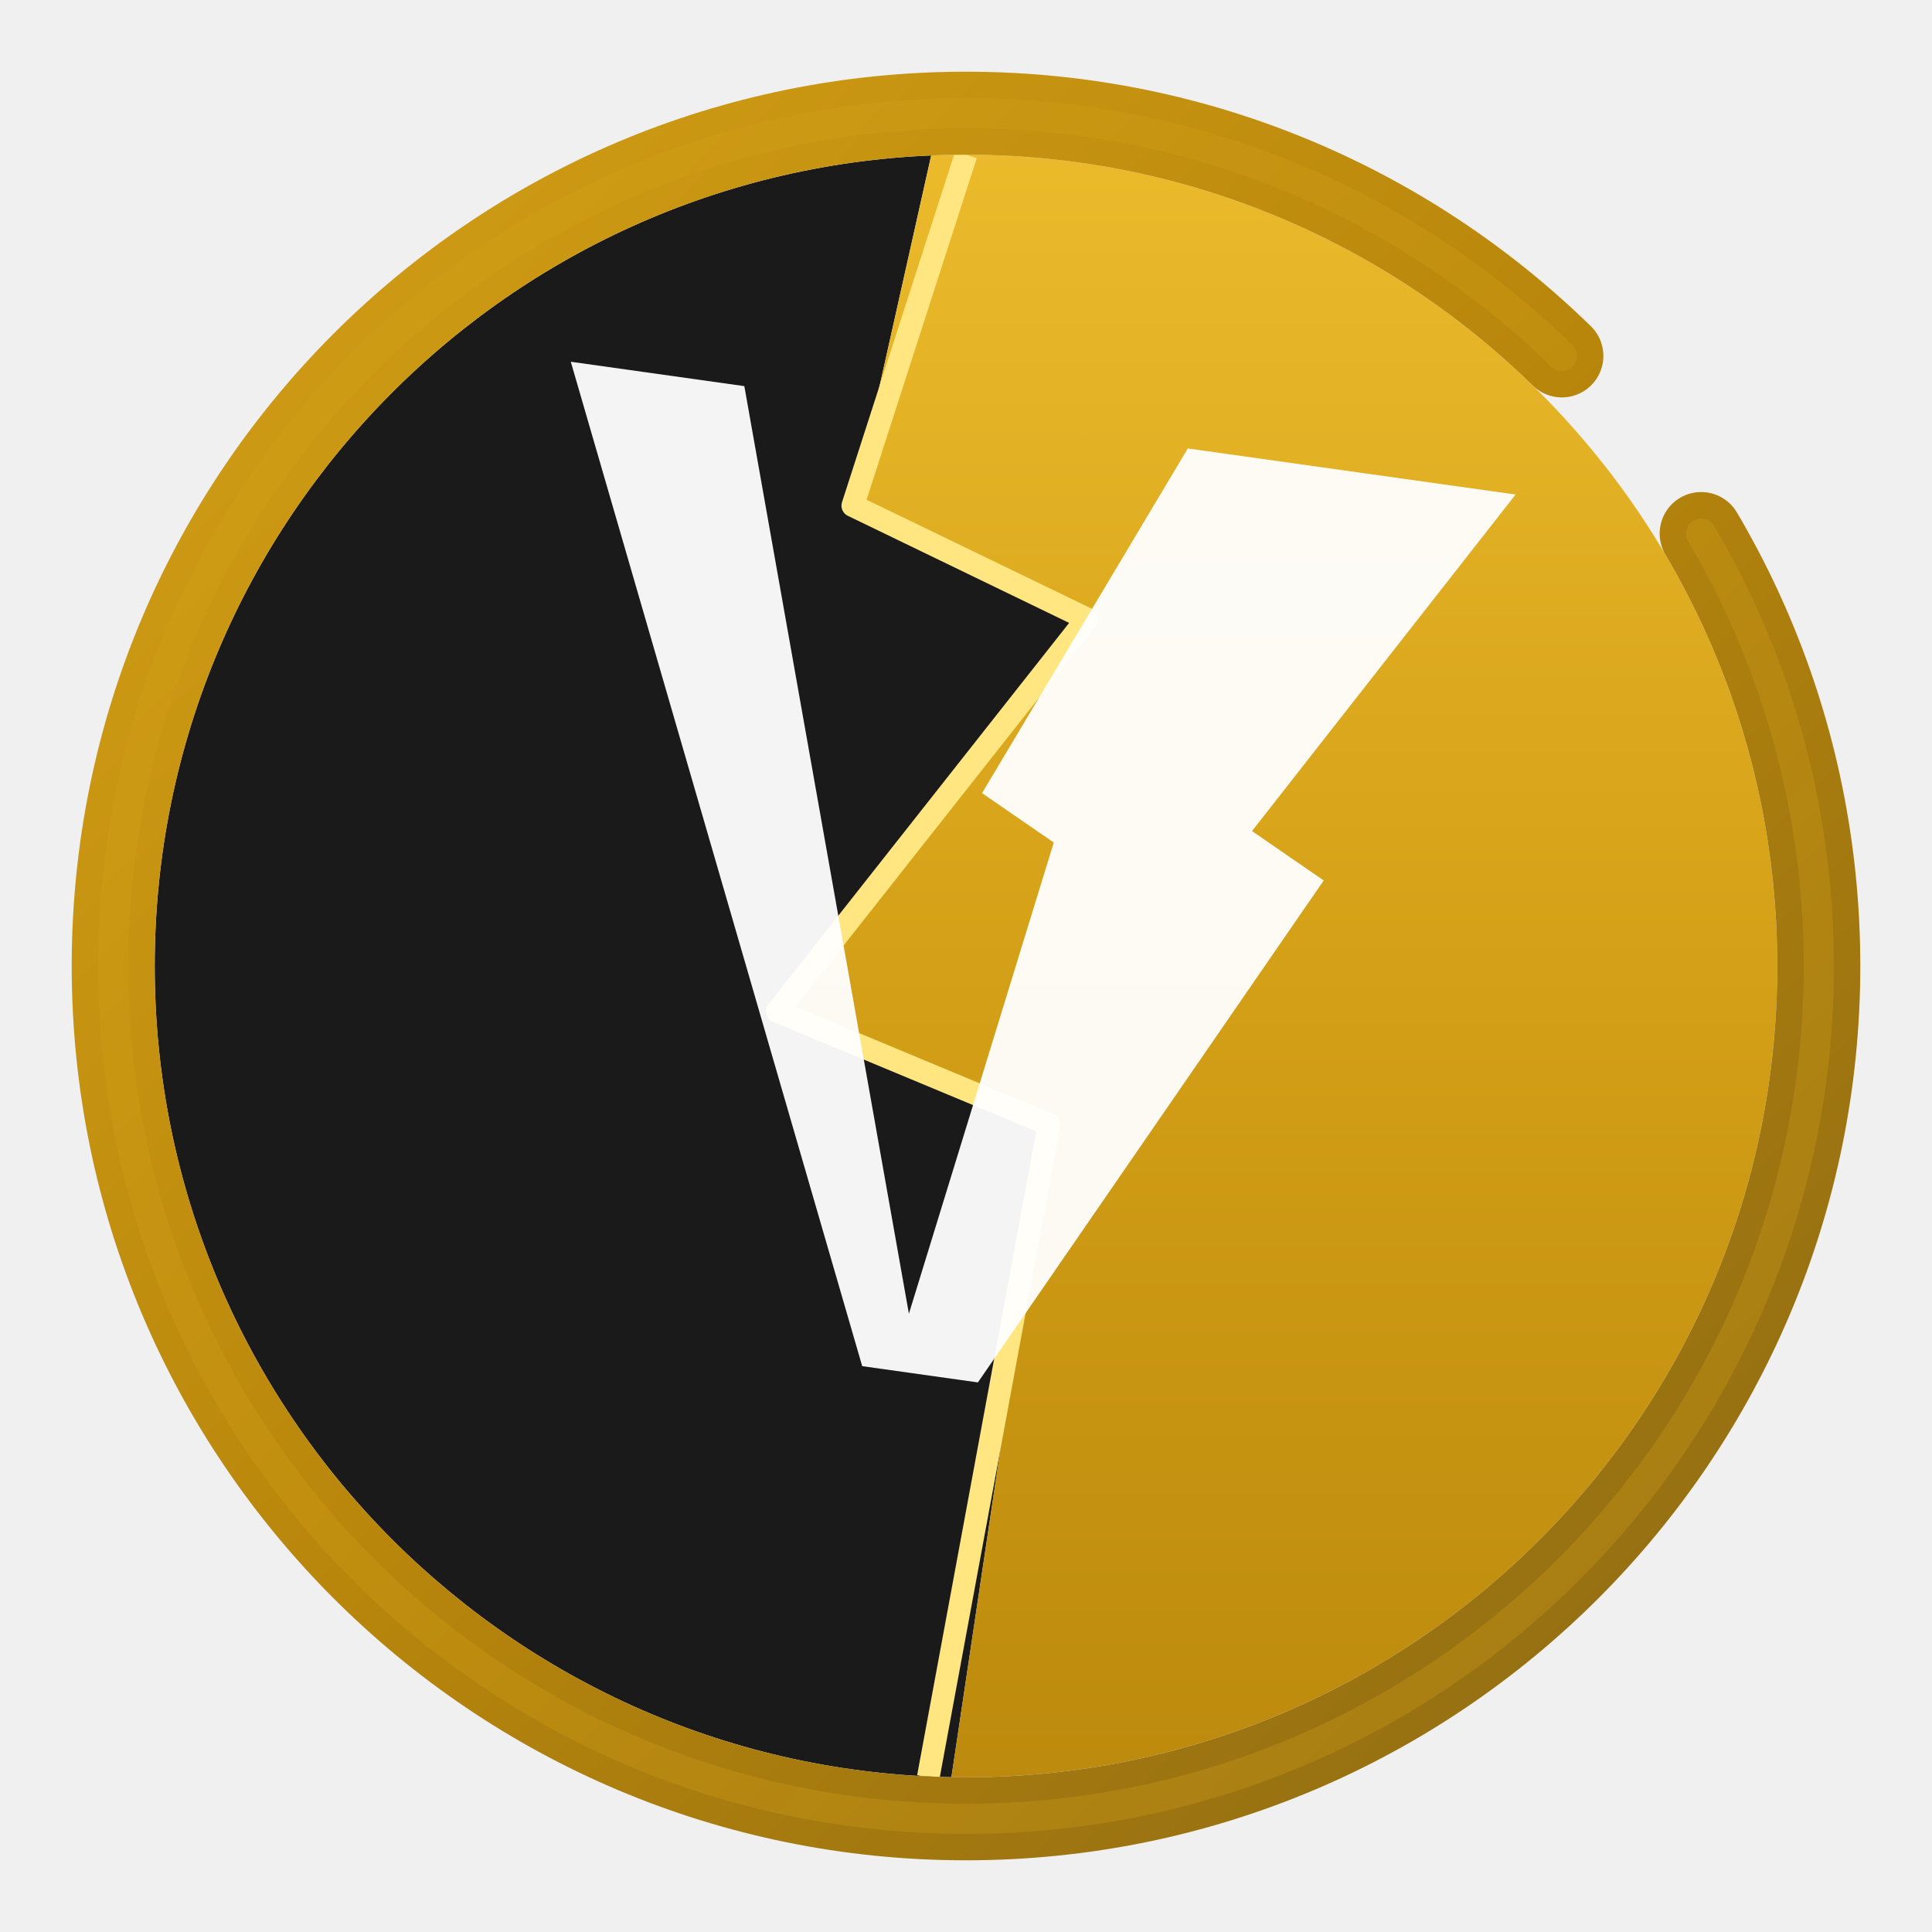
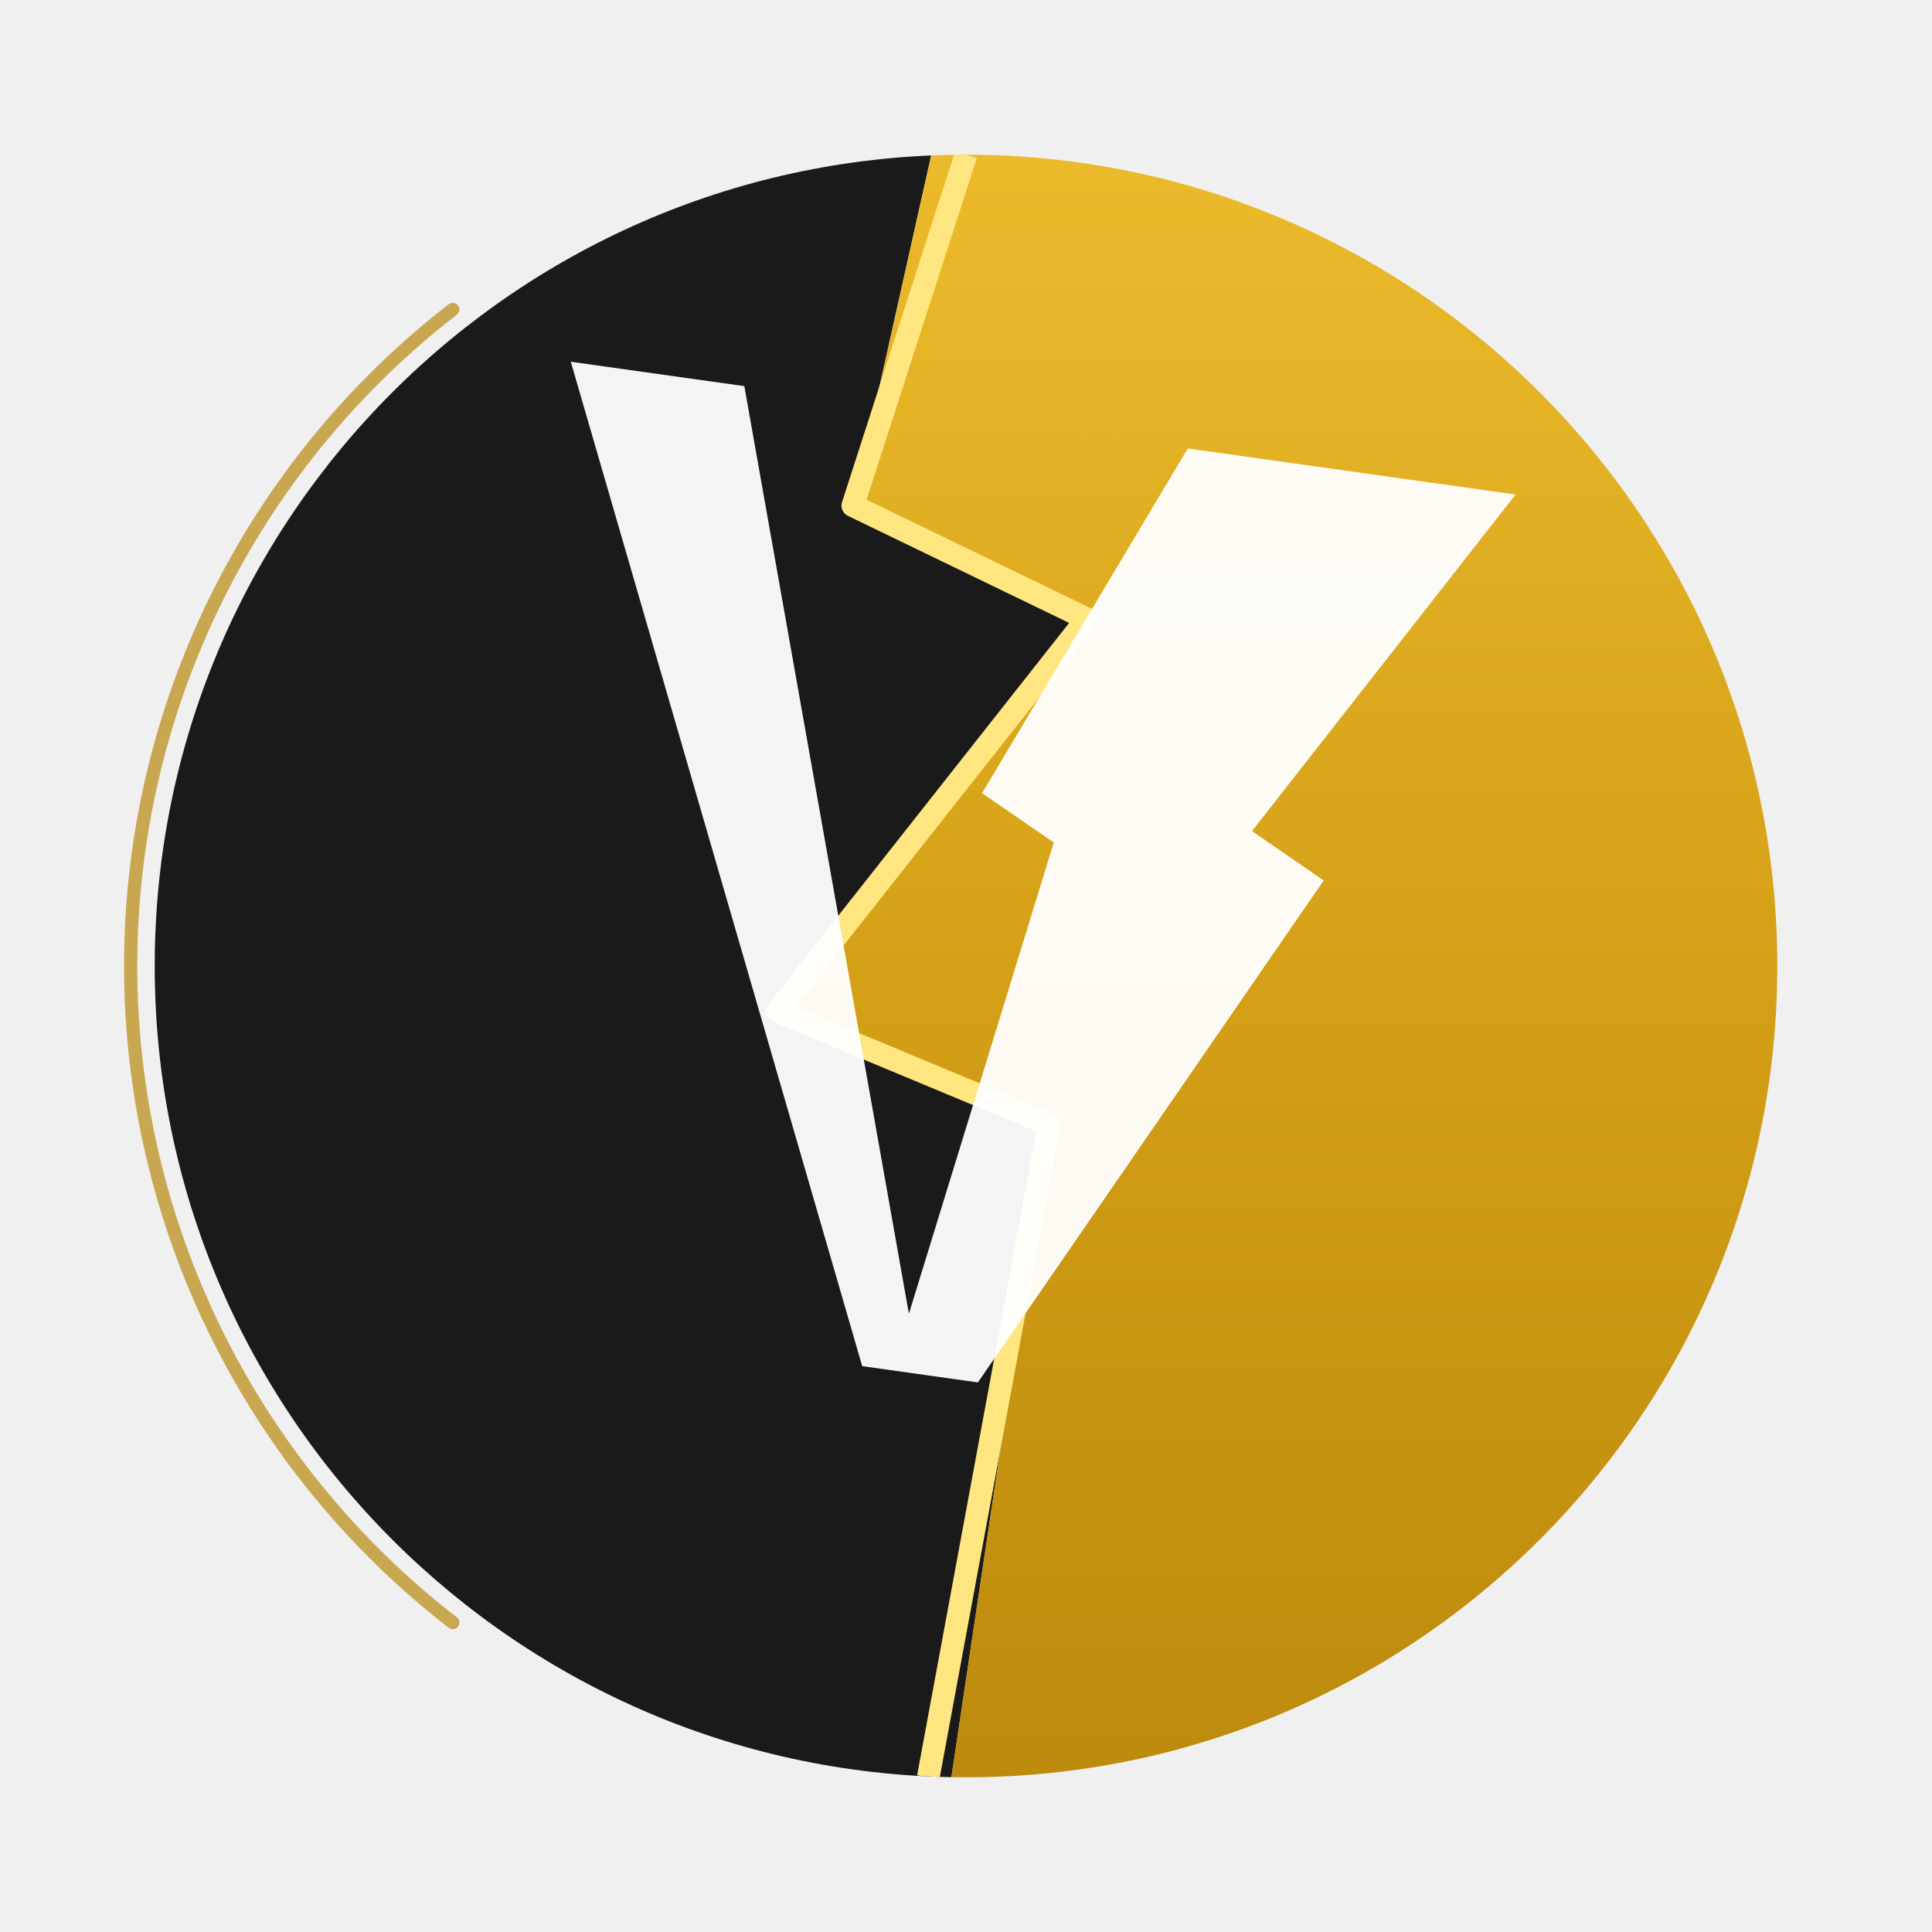
<svg xmlns="http://www.w3.org/2000/svg" viewBox="0 0 512 512" fill="none">
  <defs>
    <linearGradient id="goldFill" x1="0" y1="0" x2="0" y2="1">
      <stop offset="0%" stop-color="#f0c030" />
      <stop offset="50%" stop-color="#d4a017" />
      <stop offset="100%" stop-color="#b8860b" />
-     </linearGradient>
-     <linearGradient id="brushGold" x1="0" y1="0" x2="1" y2="1">
-       <stop offset="0%" stop-color="#d4a017" />
-       <stop offset="50%" stop-color="#b8860b" />
-       <stop offset="100%" stop-color="#8b6914" />
    </linearGradient>
    <clipPath id="circleClip">
      <circle cx="256" cy="256" r="215" />
    </clipPath>
  </defs>
  <path d="M256,0 L226,134 L288,164 L206,268 L278,298 L246,512 L0,512 L0,0 Z" clip-path="url(#circleClip)" fill="#1a1a1a" />
  <path d="M256,0 L226,134 L288,164 L206,268 L278,298 L246,512 L512,512 L512,0 Z" clip-path="url(#circleClip)" fill="url(#goldFill)" />
  <path d="M256,41 L226,134 L288,164 L206,268 L278,298 L246,471" clip-path="url(#circleClip)" stroke="#ffe680" stroke-width="6" fill="none" stroke-linejoin="round" />
-   <circle cx="256" cy="256" r="226" stroke="url(#brushGold)" stroke-width="22" fill="none" stroke-dasharray="1360 60" stroke-dashoffset="120" stroke-linecap="round" />
-   <circle cx="256" cy="256" r="226" stroke="#d4a017" stroke-width="8" fill="none" stroke-dasharray="1360 60" stroke-dashoffset="120" stroke-linecap="round" opacity="0.3" />
+   <path d="M 120,430 A 220,220 0 0 1 120,82" stroke="#b8860b" stroke-width="3.5" fill="none" stroke-linecap="round" opacity="0.7" />
  <g transform="rotate(8, 256, 256)">
    <g transform="translate(130, 112) scale(2.58)">
      <path d="M0,0 L44,98 L56,98 L84,42 L76,38 L98,0 Z M18,0 L64,0 L48,38 L56,42 L48,92 Z" fill="#ffffff" fill-rule="evenodd" opacity="0.95" />
    </g>
  </g>
</svg>
